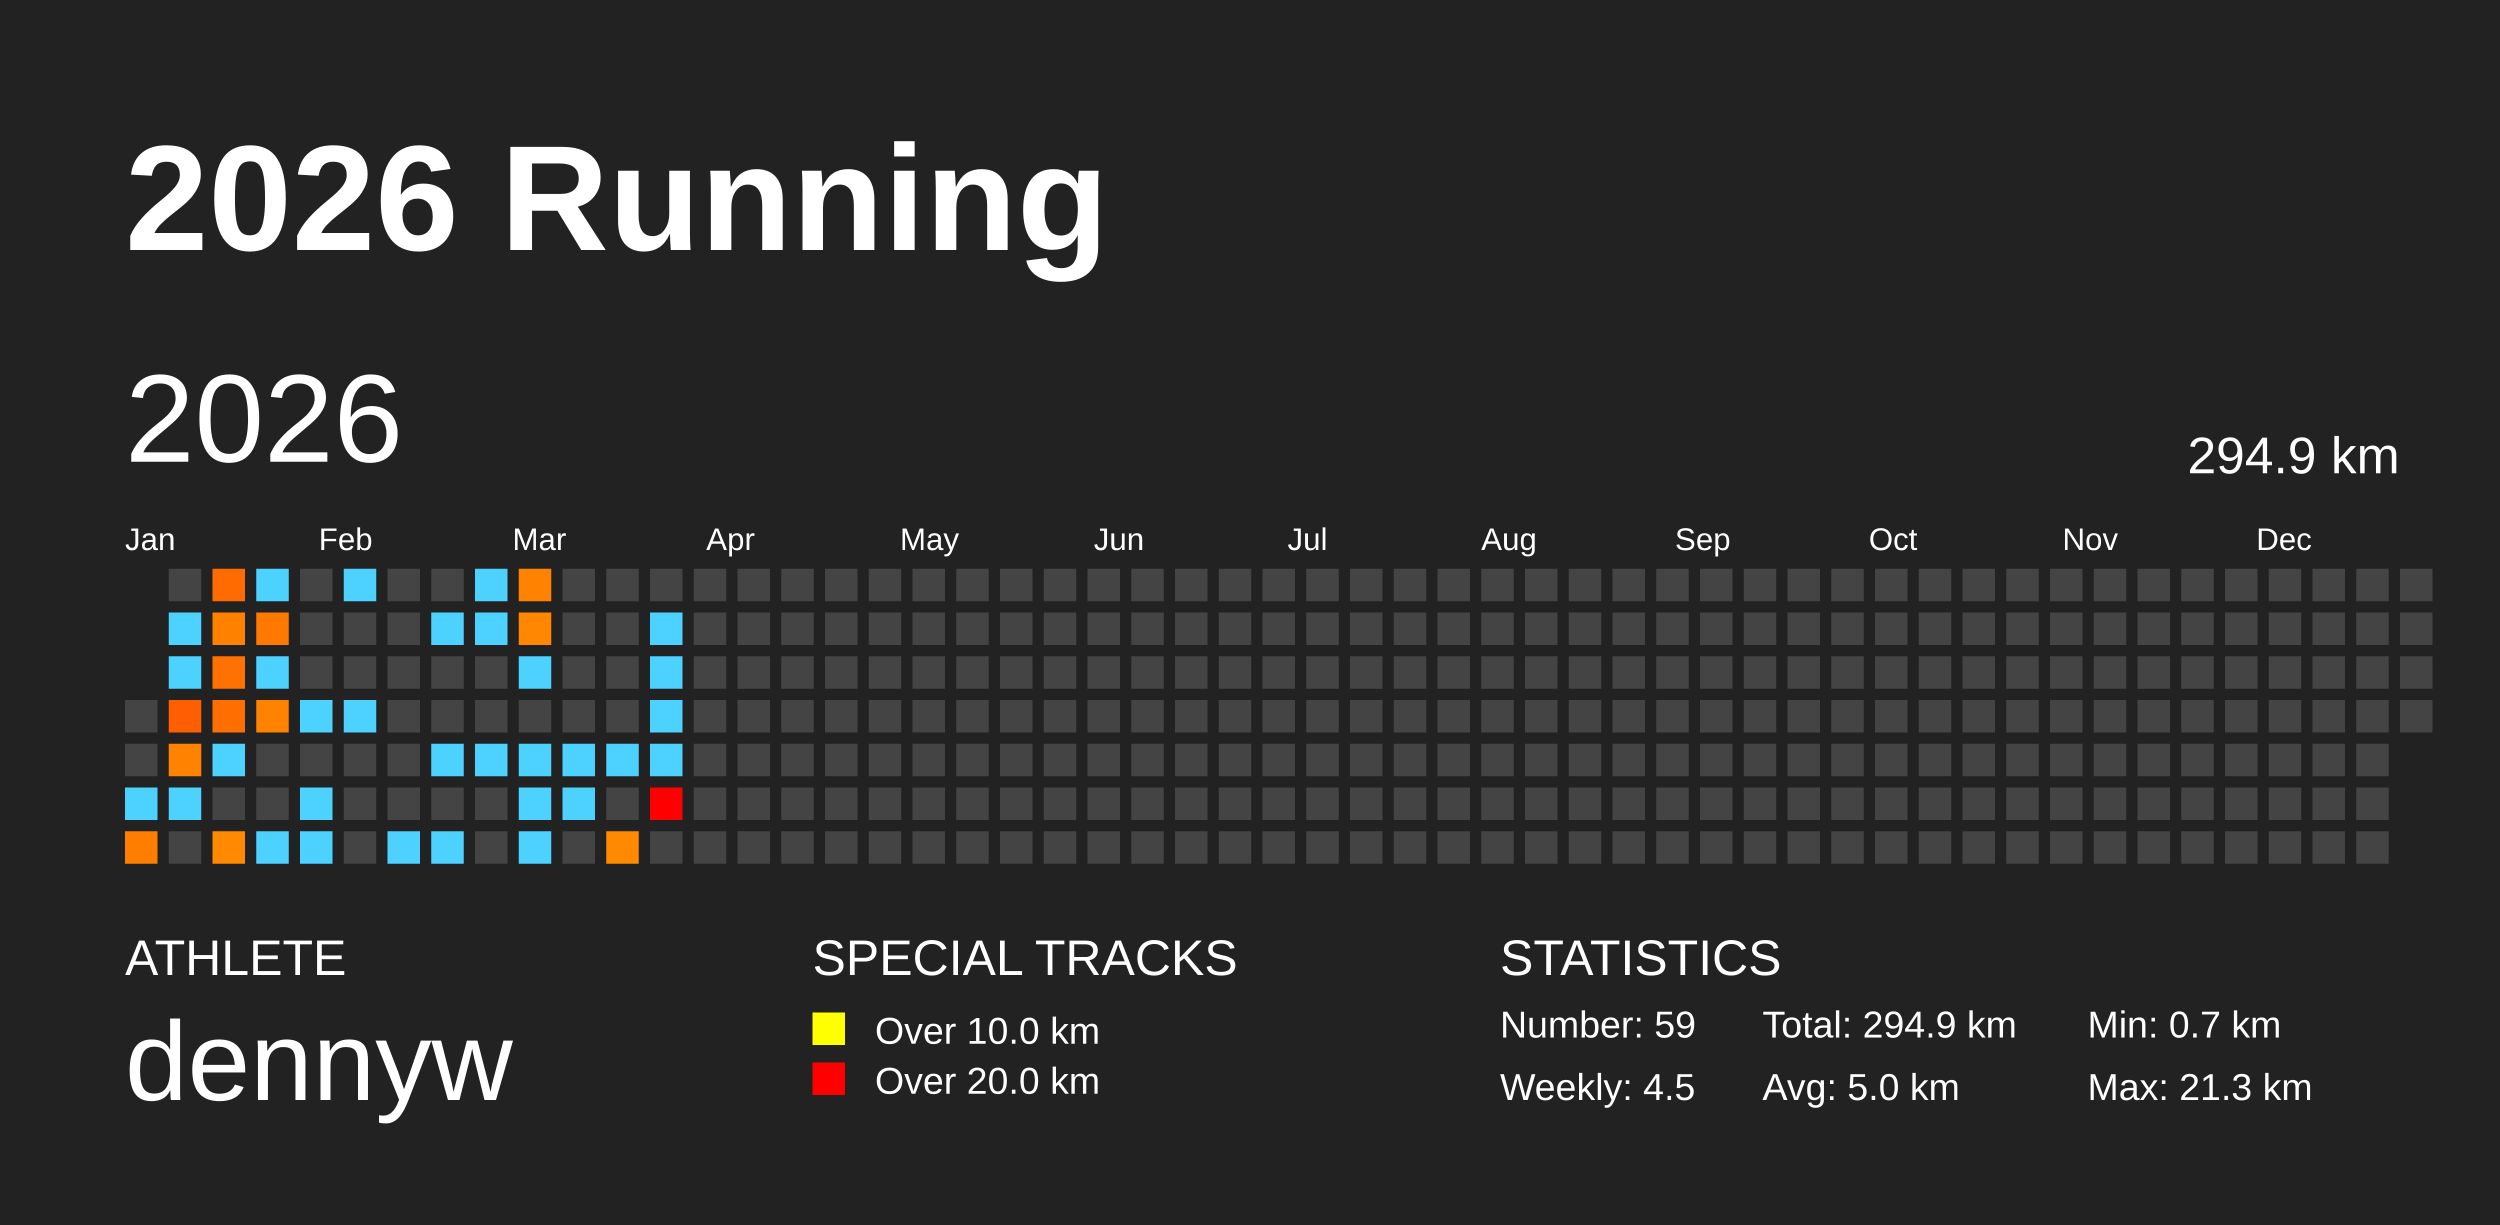
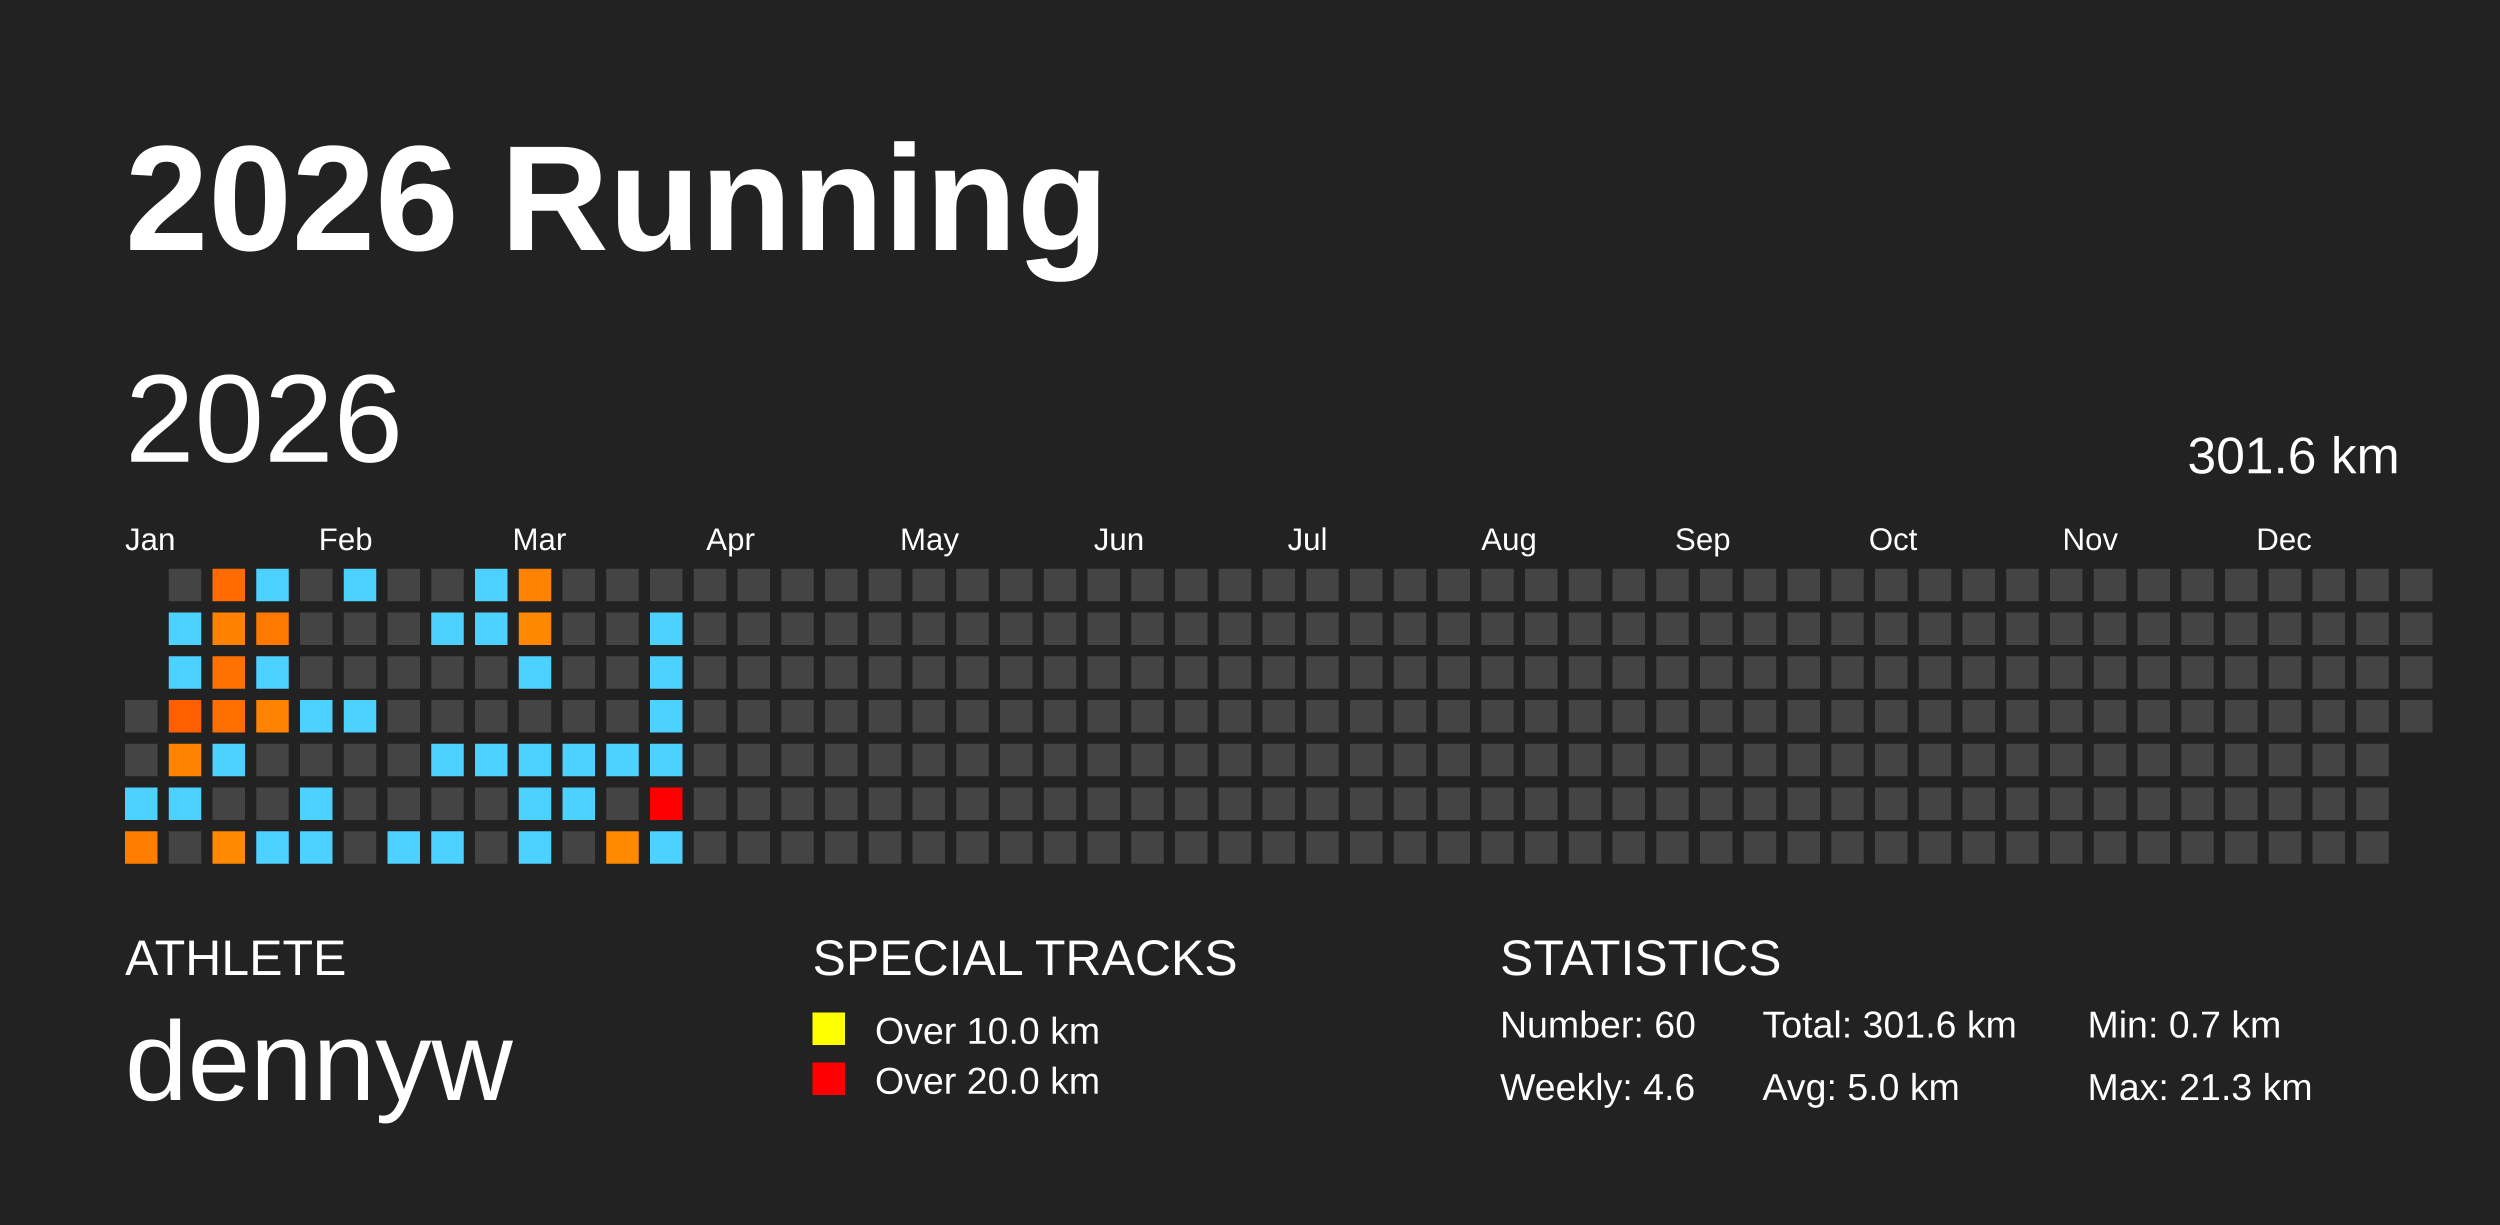
<svg xmlns="http://www.w3.org/2000/svg" baseProfile="full" height="98mm" version="1.1" viewBox="0,0,200,98" width="200mm">
  <defs />
  <rect fill="#222222" height="98" width="200" x="0" y="0" />
  <text fill="#FFFFFF" style="font-size:12px; font-family:Arial; font-weight:bold;" x="10" y="20">2026 Running</text>
  <text fill="#FFFFFF" style="font-size:4px; font-family:Arial" x="10" y="78">ATHLETE</text>
  <text fill="#FFFFFF" style="font-size:9px; font-family:Arial" x="10" y="88">dennyw</text>
  <text fill="#FFFFFF" style="font-size:4px; font-family:Arial" x="65" y="78">SPECIAL TRACKS</text>
  <rect fill="yellow" height="2.6" width="2.6" x="65" y="81" />
  <text fill="#FFFFFF" style="font-size:3px; font-family:Arial" x="70" y="83.5">Over 10.0 km</text>
  <rect fill="red" height="2.6" width="2.6" x="65" y="85" />
  <text fill="#FFFFFF" style="font-size:3px; font-family:Arial" x="70" y="87.5">Over 20.0 km</text>
  <text fill="#FFFFFF" style="font-size:4px; font-family:Arial" x="120" y="78">STATISTICS</text>
-   <text fill="#FFFFFF" style="font-size:3px; font-family:Arial" x="120" y="83">Number: 59</text>
-   <text fill="#FFFFFF" style="font-size:3px; font-family:Arial" x="120" y="88">Weekly: 4.5</text>
-   <text fill="#FFFFFF" style="font-size:3px; font-family:Arial" x="141" y="83">Total: 294.9 km</text>
+   <text fill="#FFFFFF" style="font-size:3px; font-family:Arial" x="120" y="83">Number: 60</text>
+   <text fill="#FFFFFF" style="font-size:3px; font-family:Arial" x="120" y="88">Weekly: 4.6</text>
+   <text fill="#FFFFFF" style="font-size:3px; font-family:Arial" x="141" y="83">Total: 301.6 km</text>
  <text fill="#FFFFFF" style="font-size:3px; font-family:Arial" x="141" y="88">Avg: 5.0 km</text>
  <text fill="#FFFFFF" style="font-size:3px; font-family:Arial" x="167" y="83">Min: 0.7 km</text>
  <text fill="#FFFFFF" style="font-size:3px; font-family:Arial" x="167" y="88">Max: 21.3 km</text>
  <text dominant-baseline="hanging" fill="#FFFFFF" style="font-size:10.0px; font-family:Arial;" x="10" y="30">2026</text>
-   <text dominant-baseline="hanging" fill="#FFFFFF" style="font-size:4.125px; font-family:Arial;" x="175" y="35">294.9 km</text>
+   <text dominant-baseline="hanging" fill="#FFFFFF" style="font-size:4.125px; font-family:Arial;" x="175" y="35">301.6 km</text>
  <text fill="#FFFFFF" style="font-size:2.5px; font-family:Arial" x="10.0" y="44">Jan</text>
  <text fill="#FFFFFF" style="font-size:2.5px; font-family:Arial" x="25.5" y="44">Feb</text>
  <text fill="#FFFFFF" style="font-size:2.5px; font-family:Arial" x="41.0" y="44">Mar</text>
  <text fill="#FFFFFF" style="font-size:2.5px; font-family:Arial" x="56.5" y="44">Apr</text>
  <text fill="#FFFFFF" style="font-size:2.5px; font-family:Arial" x="72.0" y="44">May</text>
  <text fill="#FFFFFF" style="font-size:2.5px; font-family:Arial" x="87.5" y="44">Jun</text>
  <text fill="#FFFFFF" style="font-size:2.5px; font-family:Arial" x="103.0" y="44">Jul</text>
  <text fill="#FFFFFF" style="font-size:2.5px; font-family:Arial" x="118.5" y="44">Aug</text>
  <text fill="#FFFFFF" style="font-size:2.5px; font-family:Arial" x="134.0" y="44">Sep</text>
  <text fill="#FFFFFF" style="font-size:2.5px; font-family:Arial" x="149.5" y="44">Oct</text>
  <text fill="#FFFFFF" style="font-size:2.5px; font-family:Arial" x="165.0" y="44">Nov</text>
  <text fill="#FFFFFF" style="font-size:2.5px; font-family:Arial" x="180.5" y="44">Dec</text>
  <rect fill="#444444" height="2.6" width="2.6" x="10.0" y="56.0" />
  <rect fill="#444444" height="2.6" width="2.6" x="10.0" y="59.5" />
  <rect fill="#4dd2ff" height="2.6" width="2.6" x="10.0" y="63.0" />
  <rect fill="#ff7e00" height="2.6" width="2.6" x="10.0" y="66.5" />
  <rect fill="#444444" height="2.6" width="2.6" x="13.5" y="45.5" />
  <rect fill="#4dd2ff" height="2.6" width="2.6" x="13.5" y="49.0" />
  <rect fill="#4dd2ff" height="2.6" width="2.6" x="13.5" y="52.5" />
  <rect fill="#ff5f00" height="2.6" width="2.6" x="13.5" y="56.0" />
  <rect fill="#ff8300" height="2.6" width="2.6" x="13.5" y="59.5" />
  <rect fill="#4dd2ff" height="2.6" width="2.6" x="13.5" y="63.0" />
  <rect fill="#444444" height="2.6" width="2.6" x="13.5" y="66.5" />
  <rect fill="#ff6b00" height="2.6" width="2.6" x="17.0" y="45.5" />
  <rect fill="#ff8100" height="2.6" width="2.6" x="17.0" y="49.0" />
  <rect fill="#ff7100" height="2.6" width="2.6" x="17.0" y="52.5" />
  <rect fill="#ff6e00" height="2.6" width="2.6" x="17.0" y="56.0" />
  <rect fill="#4dd2ff" height="2.6" width="2.6" x="17.0" y="59.5" />
  <rect fill="#444444" height="2.6" width="2.6" x="17.0" y="63.0" />
  <rect fill="#ff8900" height="2.6" width="2.6" x="17.0" y="66.5" />
  <rect fill="#4dd2ff" height="2.6" width="2.6" x="20.5" y="45.5" />
  <rect fill="#ff7900" height="2.6" width="2.6" x="20.5" y="49.0" />
  <rect fill="#4dd2ff" height="2.6" width="2.6" x="20.5" y="52.5" />
  <rect fill="#ff8200" height="2.6" width="2.6" x="20.5" y="56.0" />
  <rect fill="#444444" height="2.6" width="2.6" x="20.5" y="59.5" />
  <rect fill="#444444" height="2.6" width="2.6" x="20.5" y="63.0" />
  <rect fill="#4dd2ff" height="2.6" width="2.6" x="20.5" y="66.5" />
  <rect fill="#444444" height="2.6" width="2.6" x="24.0" y="45.5" />
  <rect fill="#444444" height="2.6" width="2.6" x="24.0" y="49.0" />
  <rect fill="#444444" height="2.6" width="2.6" x="24.0" y="52.5" />
  <rect fill="#4dd2ff" height="2.6" width="2.6" x="24.0" y="56.0" />
  <rect fill="#444444" height="2.6" width="2.6" x="24.0" y="59.5" />
  <rect fill="#4dd2ff" height="2.6" width="2.6" x="24.0" y="63.0" />
  <rect fill="#4dd2ff" height="2.6" width="2.6" x="24.0" y="66.5" />
  <rect fill="#4dd2ff" height="2.6" width="2.6" x="27.5" y="45.5" />
  <rect fill="#444444" height="2.6" width="2.6" x="27.5" y="49.0" />
  <rect fill="#444444" height="2.6" width="2.6" x="27.5" y="52.5" />
  <rect fill="#4dd2ff" height="2.6" width="2.6" x="27.5" y="56.0" />
  <rect fill="#444444" height="2.6" width="2.6" x="27.5" y="59.5" />
  <rect fill="#444444" height="2.6" width="2.6" x="27.5" y="63.0" />
  <rect fill="#444444" height="2.6" width="2.6" x="27.5" y="66.5" />
  <rect fill="#444444" height="2.6" width="2.6" x="31.0" y="45.5" />
  <rect fill="#444444" height="2.6" width="2.6" x="31.0" y="49.0" />
  <rect fill="#444444" height="2.6" width="2.6" x="31.0" y="52.5" />
  <rect fill="#444444" height="2.6" width="2.6" x="31.0" y="56.0" />
  <rect fill="#444444" height="2.6" width="2.6" x="31.0" y="59.5" />
  <rect fill="#444444" height="2.6" width="2.6" x="31.0" y="63.0" />
  <rect fill="#4dd2ff" height="2.6" width="2.6" x="31.0" y="66.5" />
  <rect fill="#444444" height="2.6" width="2.6" x="34.5" y="45.5" />
  <rect fill="#4dd2ff" height="2.6" width="2.6" x="34.5" y="49.0" />
  <rect fill="#444444" height="2.6" width="2.6" x="34.5" y="52.5" />
  <rect fill="#444444" height="2.6" width="2.6" x="34.5" y="56.0" />
  <rect fill="#4dd2ff" height="2.6" width="2.6" x="34.5" y="59.5" />
  <rect fill="#444444" height="2.6" width="2.6" x="34.5" y="63.0" />
  <rect fill="#4dd2ff" height="2.6" width="2.6" x="34.5" y="66.5" />
  <rect fill="#4dd2ff" height="2.6" width="2.6" x="38.0" y="45.5" />
  <rect fill="#4dd2ff" height="2.6" width="2.6" x="38.0" y="49.0" />
  <rect fill="#444444" height="2.6" width="2.6" x="38.0" y="52.5" />
  <rect fill="#444444" height="2.6" width="2.6" x="38.0" y="56.0" />
  <rect fill="#4dd2ff" height="2.6" width="2.6" x="38.0" y="59.5" />
  <rect fill="#444444" height="2.6" width="2.6" x="38.0" y="63.0" />
  <rect fill="#444444" height="2.6" width="2.6" x="38.0" y="66.5" />
  <rect fill="#ff8300" height="2.6" width="2.6" x="41.5" y="45.5" />
  <rect fill="#ff8800" height="2.6" width="2.6" x="41.5" y="49.0" />
  <rect fill="#4dd2ff" height="2.6" width="2.6" x="41.5" y="52.5" />
  <rect fill="#444444" height="2.6" width="2.6" x="41.5" y="56.0" />
  <rect fill="#4dd2ff" height="2.6" width="2.6" x="41.5" y="59.5" />
  <rect fill="#4dd2ff" height="2.6" width="2.6" x="41.5" y="63.0" />
  <rect fill="#4dd2ff" height="2.6" width="2.6" x="41.5" y="66.5" />
  <rect fill="#444444" height="2.6" width="2.6" x="45.0" y="45.5" />
  <rect fill="#444444" height="2.6" width="2.6" x="45.0" y="49.0" />
  <rect fill="#444444" height="2.6" width="2.6" x="45.0" y="52.5" />
  <rect fill="#444444" height="2.6" width="2.6" x="45.0" y="56.0" />
  <rect fill="#4dd2ff" height="2.6" width="2.6" x="45.0" y="59.5" />
  <rect fill="#4dd2ff" height="2.6" width="2.6" x="45.0" y="63.0" />
  <rect fill="#444444" height="2.6" width="2.6" x="45.0" y="66.5" />
  <rect fill="#444444" height="2.6" width="2.6" x="48.5" y="45.5" />
  <rect fill="#444444" height="2.6" width="2.6" x="48.5" y="49.0" />
  <rect fill="#444444" height="2.6" width="2.6" x="48.5" y="52.5" />
  <rect fill="#444444" height="2.6" width="2.6" x="48.5" y="56.0" />
  <rect fill="#4dd2ff" height="2.6" width="2.6" x="48.5" y="59.5" />
  <rect fill="#444444" height="2.6" width="2.6" x="48.5" y="63.0" />
  <rect fill="#ff8a00" height="2.6" width="2.6" x="48.5" y="66.5" />
  <rect fill="#444444" height="2.6" width="2.6" x="52.0" y="45.5" />
  <rect fill="#4dd2ff" height="2.6" width="2.6" x="52.0" y="49.0" />
  <rect fill="#4dd2ff" height="2.6" width="2.6" x="52.0" y="52.5" />
  <rect fill="#4dd2ff" height="2.6" width="2.6" x="52.0" y="56.0" />
  <rect fill="#4dd2ff" height="2.6" width="2.6" x="52.0" y="59.5" />
  <rect fill="red" height="2.6" width="2.6" x="52.0" y="63.0" />
-   <rect fill="#444444" height="2.6" width="2.6" x="52.0" y="66.5" />
+   <rect fill="#4dd2ff" height="2.6" width="2.6" x="52.0" y="66.5" />
  <rect fill="#444444" height="2.6" width="2.6" x="55.5" y="45.5" />
  <rect fill="#444444" height="2.6" width="2.6" x="55.5" y="49.0" />
  <rect fill="#444444" height="2.6" width="2.6" x="55.5" y="52.5" />
  <rect fill="#444444" height="2.6" width="2.6" x="55.5" y="56.0" />
  <rect fill="#444444" height="2.6" width="2.6" x="55.5" y="59.5" />
  <rect fill="#444444" height="2.6" width="2.6" x="55.5" y="63.0" />
  <rect fill="#444444" height="2.6" width="2.6" x="55.5" y="66.5" />
  <rect fill="#444444" height="2.6" width="2.6" x="59.0" y="45.5" />
  <rect fill="#444444" height="2.6" width="2.6" x="59.0" y="49.0" />
  <rect fill="#444444" height="2.6" width="2.6" x="59.0" y="52.5" />
  <rect fill="#444444" height="2.6" width="2.6" x="59.0" y="56.0" />
  <rect fill="#444444" height="2.6" width="2.6" x="59.0" y="59.5" />
  <rect fill="#444444" height="2.6" width="2.6" x="59.0" y="63.0" />
  <rect fill="#444444" height="2.6" width="2.6" x="59.0" y="66.5" />
  <rect fill="#444444" height="2.6" width="2.6" x="62.5" y="45.5" />
  <rect fill="#444444" height="2.6" width="2.6" x="62.5" y="49.0" />
  <rect fill="#444444" height="2.6" width="2.6" x="62.5" y="52.5" />
  <rect fill="#444444" height="2.6" width="2.6" x="62.5" y="56.0" />
  <rect fill="#444444" height="2.6" width="2.6" x="62.5" y="59.5" />
  <rect fill="#444444" height="2.6" width="2.6" x="62.5" y="63.0" />
  <rect fill="#444444" height="2.6" width="2.6" x="62.5" y="66.5" />
  <rect fill="#444444" height="2.6" width="2.6" x="66.0" y="45.5" />
  <rect fill="#444444" height="2.6" width="2.6" x="66.0" y="49.0" />
  <rect fill="#444444" height="2.6" width="2.6" x="66.0" y="52.5" />
  <rect fill="#444444" height="2.6" width="2.6" x="66.0" y="56.0" />
  <rect fill="#444444" height="2.6" width="2.6" x="66.0" y="59.5" />
  <rect fill="#444444" height="2.6" width="2.6" x="66.0" y="63.0" />
  <rect fill="#444444" height="2.6" width="2.6" x="66.0" y="66.5" />
  <rect fill="#444444" height="2.6" width="2.6" x="69.5" y="45.5" />
  <rect fill="#444444" height="2.6" width="2.6" x="69.5" y="49.0" />
  <rect fill="#444444" height="2.6" width="2.6" x="69.5" y="52.5" />
  <rect fill="#444444" height="2.6" width="2.6" x="69.5" y="56.0" />
  <rect fill="#444444" height="2.6" width="2.6" x="69.5" y="59.5" />
  <rect fill="#444444" height="2.6" width="2.6" x="69.5" y="63.0" />
  <rect fill="#444444" height="2.6" width="2.6" x="69.5" y="66.5" />
  <rect fill="#444444" height="2.6" width="2.6" x="73.0" y="45.5" />
  <rect fill="#444444" height="2.6" width="2.6" x="73.0" y="49.0" />
  <rect fill="#444444" height="2.6" width="2.6" x="73.0" y="52.5" />
  <rect fill="#444444" height="2.6" width="2.6" x="73.0" y="56.0" />
  <rect fill="#444444" height="2.6" width="2.6" x="73.0" y="59.5" />
  <rect fill="#444444" height="2.6" width="2.6" x="73.0" y="63.0" />
  <rect fill="#444444" height="2.6" width="2.6" x="73.0" y="66.5" />
  <rect fill="#444444" height="2.6" width="2.6" x="76.5" y="45.5" />
  <rect fill="#444444" height="2.6" width="2.6" x="76.5" y="49.0" />
  <rect fill="#444444" height="2.6" width="2.6" x="76.5" y="52.5" />
  <rect fill="#444444" height="2.6" width="2.6" x="76.5" y="56.0" />
  <rect fill="#444444" height="2.6" width="2.6" x="76.5" y="59.5" />
  <rect fill="#444444" height="2.6" width="2.6" x="76.5" y="63.0" />
  <rect fill="#444444" height="2.6" width="2.6" x="76.5" y="66.5" />
  <rect fill="#444444" height="2.6" width="2.6" x="80.0" y="45.5" />
  <rect fill="#444444" height="2.6" width="2.6" x="80.0" y="49.0" />
  <rect fill="#444444" height="2.6" width="2.6" x="80.0" y="52.5" />
  <rect fill="#444444" height="2.6" width="2.6" x="80.0" y="56.0" />
  <rect fill="#444444" height="2.6" width="2.6" x="80.0" y="59.5" />
  <rect fill="#444444" height="2.6" width="2.6" x="80.0" y="63.0" />
  <rect fill="#444444" height="2.6" width="2.6" x="80.0" y="66.5" />
  <rect fill="#444444" height="2.6" width="2.6" x="83.5" y="45.5" />
  <rect fill="#444444" height="2.6" width="2.6" x="83.5" y="49.0" />
  <rect fill="#444444" height="2.6" width="2.6" x="83.5" y="52.5" />
  <rect fill="#444444" height="2.6" width="2.6" x="83.5" y="56.0" />
  <rect fill="#444444" height="2.6" width="2.6" x="83.5" y="59.5" />
  <rect fill="#444444" height="2.6" width="2.6" x="83.5" y="63.0" />
  <rect fill="#444444" height="2.6" width="2.6" x="83.5" y="66.5" />
  <rect fill="#444444" height="2.6" width="2.6" x="87.0" y="45.5" />
  <rect fill="#444444" height="2.6" width="2.6" x="87.0" y="49.0" />
  <rect fill="#444444" height="2.6" width="2.6" x="87.0" y="52.5" />
  <rect fill="#444444" height="2.6" width="2.6" x="87.0" y="56.0" />
  <rect fill="#444444" height="2.6" width="2.6" x="87.0" y="59.5" />
  <rect fill="#444444" height="2.6" width="2.6" x="87.0" y="63.0" />
  <rect fill="#444444" height="2.6" width="2.6" x="87.0" y="66.5" />
  <rect fill="#444444" height="2.6" width="2.6" x="90.5" y="45.5" />
  <rect fill="#444444" height="2.6" width="2.6" x="90.5" y="49.0" />
  <rect fill="#444444" height="2.6" width="2.6" x="90.5" y="52.5" />
  <rect fill="#444444" height="2.6" width="2.6" x="90.5" y="56.0" />
  <rect fill="#444444" height="2.6" width="2.6" x="90.5" y="59.5" />
  <rect fill="#444444" height="2.6" width="2.6" x="90.5" y="63.0" />
  <rect fill="#444444" height="2.6" width="2.6" x="90.5" y="66.5" />
  <rect fill="#444444" height="2.6" width="2.6" x="94.0" y="45.5" />
  <rect fill="#444444" height="2.6" width="2.6" x="94.0" y="49.0" />
  <rect fill="#444444" height="2.6" width="2.6" x="94.0" y="52.5" />
  <rect fill="#444444" height="2.6" width="2.6" x="94.0" y="56.0" />
  <rect fill="#444444" height="2.6" width="2.6" x="94.0" y="59.5" />
  <rect fill="#444444" height="2.6" width="2.6" x="94.0" y="63.0" />
  <rect fill="#444444" height="2.6" width="2.6" x="94.0" y="66.5" />
  <rect fill="#444444" height="2.6" width="2.6" x="97.5" y="45.5" />
  <rect fill="#444444" height="2.6" width="2.6" x="97.5" y="49.0" />
  <rect fill="#444444" height="2.6" width="2.6" x="97.5" y="52.5" />
  <rect fill="#444444" height="2.6" width="2.6" x="97.5" y="56.0" />
  <rect fill="#444444" height="2.6" width="2.6" x="97.5" y="59.5" />
  <rect fill="#444444" height="2.6" width="2.6" x="97.5" y="63.0" />
  <rect fill="#444444" height="2.6" width="2.6" x="97.5" y="66.5" />
  <rect fill="#444444" height="2.6" width="2.6" x="101.0" y="45.5" />
  <rect fill="#444444" height="2.6" width="2.6" x="101.0" y="49.0" />
  <rect fill="#444444" height="2.6" width="2.6" x="101.0" y="52.5" />
  <rect fill="#444444" height="2.6" width="2.6" x="101.0" y="56.0" />
  <rect fill="#444444" height="2.6" width="2.6" x="101.0" y="59.5" />
  <rect fill="#444444" height="2.6" width="2.6" x="101.0" y="63.0" />
  <rect fill="#444444" height="2.6" width="2.6" x="101.0" y="66.5" />
  <rect fill="#444444" height="2.6" width="2.6" x="104.5" y="45.5" />
  <rect fill="#444444" height="2.6" width="2.6" x="104.5" y="49.0" />
  <rect fill="#444444" height="2.6" width="2.6" x="104.5" y="52.5" />
  <rect fill="#444444" height="2.6" width="2.6" x="104.5" y="56.0" />
  <rect fill="#444444" height="2.6" width="2.6" x="104.5" y="59.5" />
  <rect fill="#444444" height="2.6" width="2.6" x="104.5" y="63.0" />
  <rect fill="#444444" height="2.6" width="2.6" x="104.5" y="66.5" />
  <rect fill="#444444" height="2.6" width="2.6" x="108.0" y="45.5" />
  <rect fill="#444444" height="2.6" width="2.6" x="108.0" y="49.0" />
  <rect fill="#444444" height="2.6" width="2.6" x="108.0" y="52.5" />
  <rect fill="#444444" height="2.6" width="2.6" x="108.0" y="56.0" />
  <rect fill="#444444" height="2.6" width="2.6" x="108.0" y="59.5" />
  <rect fill="#444444" height="2.6" width="2.6" x="108.0" y="63.0" />
  <rect fill="#444444" height="2.6" width="2.6" x="108.0" y="66.5" />
  <rect fill="#444444" height="2.6" width="2.6" x="111.5" y="45.5" />
  <rect fill="#444444" height="2.6" width="2.6" x="111.5" y="49.0" />
  <rect fill="#444444" height="2.6" width="2.6" x="111.5" y="52.5" />
  <rect fill="#444444" height="2.6" width="2.6" x="111.5" y="56.0" />
  <rect fill="#444444" height="2.6" width="2.6" x="111.5" y="59.5" />
  <rect fill="#444444" height="2.6" width="2.6" x="111.5" y="63.0" />
  <rect fill="#444444" height="2.6" width="2.6" x="111.5" y="66.5" />
  <rect fill="#444444" height="2.6" width="2.6" x="115.0" y="45.5" />
  <rect fill="#444444" height="2.6" width="2.6" x="115.0" y="49.0" />
  <rect fill="#444444" height="2.6" width="2.6" x="115.0" y="52.5" />
  <rect fill="#444444" height="2.6" width="2.6" x="115.0" y="56.0" />
  <rect fill="#444444" height="2.6" width="2.6" x="115.0" y="59.5" />
  <rect fill="#444444" height="2.6" width="2.6" x="115.0" y="63.0" />
  <rect fill="#444444" height="2.6" width="2.6" x="115.0" y="66.5" />
  <rect fill="#444444" height="2.6" width="2.6" x="118.5" y="45.5" />
  <rect fill="#444444" height="2.6" width="2.6" x="118.5" y="49.0" />
  <rect fill="#444444" height="2.6" width="2.6" x="118.5" y="52.5" />
  <rect fill="#444444" height="2.6" width="2.6" x="118.5" y="56.0" />
  <rect fill="#444444" height="2.6" width="2.6" x="118.5" y="59.5" />
  <rect fill="#444444" height="2.6" width="2.6" x="118.5" y="63.0" />
  <rect fill="#444444" height="2.6" width="2.6" x="118.5" y="66.5" />
  <rect fill="#444444" height="2.6" width="2.6" x="122.0" y="45.5" />
  <rect fill="#444444" height="2.6" width="2.6" x="122.0" y="49.0" />
  <rect fill="#444444" height="2.6" width="2.6" x="122.0" y="52.5" />
  <rect fill="#444444" height="2.6" width="2.6" x="122.0" y="56.0" />
  <rect fill="#444444" height="2.6" width="2.6" x="122.0" y="59.5" />
  <rect fill="#444444" height="2.6" width="2.6" x="122.0" y="63.0" />
  <rect fill="#444444" height="2.6" width="2.6" x="122.0" y="66.5" />
  <rect fill="#444444" height="2.6" width="2.6" x="125.5" y="45.5" />
  <rect fill="#444444" height="2.6" width="2.6" x="125.5" y="49.0" />
  <rect fill="#444444" height="2.6" width="2.6" x="125.5" y="52.5" />
  <rect fill="#444444" height="2.6" width="2.6" x="125.5" y="56.0" />
  <rect fill="#444444" height="2.6" width="2.6" x="125.5" y="59.5" />
  <rect fill="#444444" height="2.6" width="2.6" x="125.5" y="63.0" />
  <rect fill="#444444" height="2.6" width="2.6" x="125.5" y="66.5" />
  <rect fill="#444444" height="2.6" width="2.6" x="129.0" y="45.5" />
  <rect fill="#444444" height="2.6" width="2.6" x="129.0" y="49.0" />
  <rect fill="#444444" height="2.6" width="2.6" x="129.0" y="52.5" />
  <rect fill="#444444" height="2.6" width="2.6" x="129.0" y="56.0" />
  <rect fill="#444444" height="2.6" width="2.6" x="129.0" y="59.5" />
  <rect fill="#444444" height="2.6" width="2.6" x="129.0" y="63.0" />
  <rect fill="#444444" height="2.6" width="2.6" x="129.0" y="66.5" />
  <rect fill="#444444" height="2.6" width="2.6" x="132.5" y="45.5" />
  <rect fill="#444444" height="2.6" width="2.6" x="132.5" y="49.0" />
  <rect fill="#444444" height="2.6" width="2.6" x="132.5" y="52.5" />
  <rect fill="#444444" height="2.6" width="2.6" x="132.5" y="56.0" />
  <rect fill="#444444" height="2.6" width="2.6" x="132.5" y="59.5" />
  <rect fill="#444444" height="2.6" width="2.6" x="132.5" y="63.0" />
  <rect fill="#444444" height="2.6" width="2.6" x="132.5" y="66.5" />
  <rect fill="#444444" height="2.6" width="2.6" x="136.0" y="45.5" />
  <rect fill="#444444" height="2.6" width="2.6" x="136.0" y="49.0" />
  <rect fill="#444444" height="2.6" width="2.6" x="136.0" y="52.5" />
  <rect fill="#444444" height="2.6" width="2.6" x="136.0" y="56.0" />
  <rect fill="#444444" height="2.6" width="2.6" x="136.0" y="59.5" />
  <rect fill="#444444" height="2.6" width="2.6" x="136.0" y="63.0" />
  <rect fill="#444444" height="2.6" width="2.6" x="136.0" y="66.5" />
  <rect fill="#444444" height="2.6" width="2.6" x="139.5" y="45.5" />
  <rect fill="#444444" height="2.6" width="2.6" x="139.5" y="49.0" />
  <rect fill="#444444" height="2.6" width="2.6" x="139.5" y="52.5" />
  <rect fill="#444444" height="2.6" width="2.6" x="139.5" y="56.0" />
  <rect fill="#444444" height="2.6" width="2.6" x="139.5" y="59.5" />
  <rect fill="#444444" height="2.6" width="2.6" x="139.5" y="63.0" />
  <rect fill="#444444" height="2.6" width="2.6" x="139.5" y="66.5" />
  <rect fill="#444444" height="2.6" width="2.6" x="143.0" y="45.5" />
  <rect fill="#444444" height="2.6" width="2.6" x="143.0" y="49.0" />
  <rect fill="#444444" height="2.6" width="2.6" x="143.0" y="52.5" />
  <rect fill="#444444" height="2.6" width="2.6" x="143.0" y="56.0" />
  <rect fill="#444444" height="2.6" width="2.6" x="143.0" y="59.5" />
  <rect fill="#444444" height="2.6" width="2.6" x="143.0" y="63.0" />
  <rect fill="#444444" height="2.6" width="2.6" x="143.0" y="66.5" />
  <rect fill="#444444" height="2.6" width="2.6" x="146.5" y="45.5" />
  <rect fill="#444444" height="2.6" width="2.6" x="146.5" y="49.0" />
  <rect fill="#444444" height="2.6" width="2.6" x="146.5" y="52.5" />
  <rect fill="#444444" height="2.6" width="2.6" x="146.5" y="56.0" />
  <rect fill="#444444" height="2.6" width="2.6" x="146.5" y="59.5" />
  <rect fill="#444444" height="2.6" width="2.6" x="146.5" y="63.0" />
  <rect fill="#444444" height="2.6" width="2.6" x="146.5" y="66.5" />
  <rect fill="#444444" height="2.6" width="2.6" x="150.0" y="45.5" />
  <rect fill="#444444" height="2.6" width="2.6" x="150.0" y="49.0" />
  <rect fill="#444444" height="2.6" width="2.6" x="150.0" y="52.5" />
  <rect fill="#444444" height="2.6" width="2.6" x="150.0" y="56.0" />
  <rect fill="#444444" height="2.6" width="2.6" x="150.0" y="59.5" />
  <rect fill="#444444" height="2.6" width="2.6" x="150.0" y="63.0" />
  <rect fill="#444444" height="2.6" width="2.6" x="150.0" y="66.5" />
  <rect fill="#444444" height="2.6" width="2.6" x="153.5" y="45.5" />
  <rect fill="#444444" height="2.6" width="2.6" x="153.5" y="49.0" />
  <rect fill="#444444" height="2.6" width="2.6" x="153.5" y="52.5" />
  <rect fill="#444444" height="2.6" width="2.6" x="153.5" y="56.0" />
  <rect fill="#444444" height="2.6" width="2.6" x="153.5" y="59.5" />
  <rect fill="#444444" height="2.6" width="2.6" x="153.5" y="63.0" />
  <rect fill="#444444" height="2.6" width="2.6" x="153.5" y="66.5" />
  <rect fill="#444444" height="2.6" width="2.6" x="157.0" y="45.5" />
  <rect fill="#444444" height="2.6" width="2.6" x="157.0" y="49.0" />
  <rect fill="#444444" height="2.6" width="2.6" x="157.0" y="52.5" />
  <rect fill="#444444" height="2.6" width="2.6" x="157.0" y="56.0" />
  <rect fill="#444444" height="2.6" width="2.6" x="157.0" y="59.5" />
  <rect fill="#444444" height="2.6" width="2.6" x="157.0" y="63.0" />
  <rect fill="#444444" height="2.6" width="2.6" x="157.0" y="66.5" />
  <rect fill="#444444" height="2.6" width="2.6" x="160.5" y="45.5" />
  <rect fill="#444444" height="2.6" width="2.6" x="160.5" y="49.0" />
  <rect fill="#444444" height="2.6" width="2.6" x="160.5" y="52.5" />
  <rect fill="#444444" height="2.6" width="2.6" x="160.5" y="56.0" />
  <rect fill="#444444" height="2.6" width="2.6" x="160.5" y="59.5" />
  <rect fill="#444444" height="2.6" width="2.6" x="160.5" y="63.0" />
  <rect fill="#444444" height="2.6" width="2.6" x="160.5" y="66.5" />
  <rect fill="#444444" height="2.6" width="2.6" x="164.0" y="45.5" />
  <rect fill="#444444" height="2.6" width="2.6" x="164.0" y="49.0" />
  <rect fill="#444444" height="2.6" width="2.6" x="164.0" y="52.5" />
  <rect fill="#444444" height="2.6" width="2.6" x="164.0" y="56.0" />
  <rect fill="#444444" height="2.6" width="2.6" x="164.0" y="59.5" />
  <rect fill="#444444" height="2.6" width="2.6" x="164.0" y="63.0" />
  <rect fill="#444444" height="2.6" width="2.6" x="164.0" y="66.5" />
  <rect fill="#444444" height="2.6" width="2.6" x="167.5" y="45.5" />
  <rect fill="#444444" height="2.6" width="2.6" x="167.5" y="49.0" />
  <rect fill="#444444" height="2.6" width="2.6" x="167.5" y="52.5" />
  <rect fill="#444444" height="2.6" width="2.6" x="167.5" y="56.0" />
  <rect fill="#444444" height="2.6" width="2.6" x="167.5" y="59.5" />
  <rect fill="#444444" height="2.6" width="2.6" x="167.5" y="63.0" />
  <rect fill="#444444" height="2.6" width="2.6" x="167.5" y="66.5" />
  <rect fill="#444444" height="2.6" width="2.6" x="171.0" y="45.5" />
  <rect fill="#444444" height="2.6" width="2.6" x="171.0" y="49.0" />
  <rect fill="#444444" height="2.6" width="2.6" x="171.0" y="52.5" />
  <rect fill="#444444" height="2.6" width="2.6" x="171.0" y="56.0" />
  <rect fill="#444444" height="2.6" width="2.6" x="171.0" y="59.5" />
  <rect fill="#444444" height="2.6" width="2.6" x="171.0" y="63.0" />
  <rect fill="#444444" height="2.6" width="2.6" x="171.0" y="66.5" />
  <rect fill="#444444" height="2.6" width="2.6" x="174.5" y="45.5" />
  <rect fill="#444444" height="2.6" width="2.6" x="174.5" y="49.0" />
  <rect fill="#444444" height="2.6" width="2.6" x="174.5" y="52.5" />
  <rect fill="#444444" height="2.6" width="2.6" x="174.5" y="56.0" />
  <rect fill="#444444" height="2.6" width="2.6" x="174.5" y="59.5" />
  <rect fill="#444444" height="2.6" width="2.6" x="174.5" y="63.0" />
  <rect fill="#444444" height="2.6" width="2.6" x="174.5" y="66.5" />
  <rect fill="#444444" height="2.6" width="2.6" x="178.0" y="45.5" />
  <rect fill="#444444" height="2.6" width="2.6" x="178.0" y="49.0" />
  <rect fill="#444444" height="2.6" width="2.6" x="178.0" y="52.5" />
  <rect fill="#444444" height="2.6" width="2.6" x="178.0" y="56.0" />
  <rect fill="#444444" height="2.6" width="2.6" x="178.0" y="59.5" />
  <rect fill="#444444" height="2.6" width="2.6" x="178.0" y="63.0" />
  <rect fill="#444444" height="2.6" width="2.6" x="178.0" y="66.5" />
  <rect fill="#444444" height="2.6" width="2.6" x="181.5" y="45.5" />
  <rect fill="#444444" height="2.6" width="2.6" x="181.5" y="49.0" />
  <rect fill="#444444" height="2.6" width="2.6" x="181.5" y="52.5" />
  <rect fill="#444444" height="2.6" width="2.6" x="181.5" y="56.0" />
  <rect fill="#444444" height="2.6" width="2.6" x="181.5" y="59.5" />
  <rect fill="#444444" height="2.6" width="2.6" x="181.5" y="63.0" />
  <rect fill="#444444" height="2.6" width="2.6" x="181.5" y="66.5" />
  <rect fill="#444444" height="2.6" width="2.6" x="185.0" y="45.5" />
  <rect fill="#444444" height="2.6" width="2.6" x="185.0" y="49.0" />
  <rect fill="#444444" height="2.6" width="2.6" x="185.0" y="52.5" />
  <rect fill="#444444" height="2.6" width="2.6" x="185.0" y="56.0" />
  <rect fill="#444444" height="2.6" width="2.6" x="185.0" y="59.5" />
  <rect fill="#444444" height="2.6" width="2.6" x="185.0" y="63.0" />
  <rect fill="#444444" height="2.6" width="2.6" x="185.0" y="66.5" />
  <rect fill="#444444" height="2.6" width="2.6" x="188.5" y="45.5" />
  <rect fill="#444444" height="2.6" width="2.6" x="188.5" y="49.0" />
  <rect fill="#444444" height="2.6" width="2.6" x="188.5" y="52.5" />
  <rect fill="#444444" height="2.6" width="2.6" x="188.5" y="56.0" />
  <rect fill="#444444" height="2.6" width="2.6" x="188.5" y="59.5" />
  <rect fill="#444444" height="2.6" width="2.6" x="188.5" y="63.0" />
  <rect fill="#444444" height="2.6" width="2.6" x="188.5" y="66.5" />
  <rect fill="#444444" height="2.6" width="2.6" x="192.0" y="45.5" />
  <rect fill="#444444" height="2.6" width="2.6" x="192.0" y="49.0" />
  <rect fill="#444444" height="2.6" width="2.6" x="192.0" y="52.5" />
  <rect fill="#444444" height="2.6" width="2.6" x="192.0" y="56.0" />
</svg>
